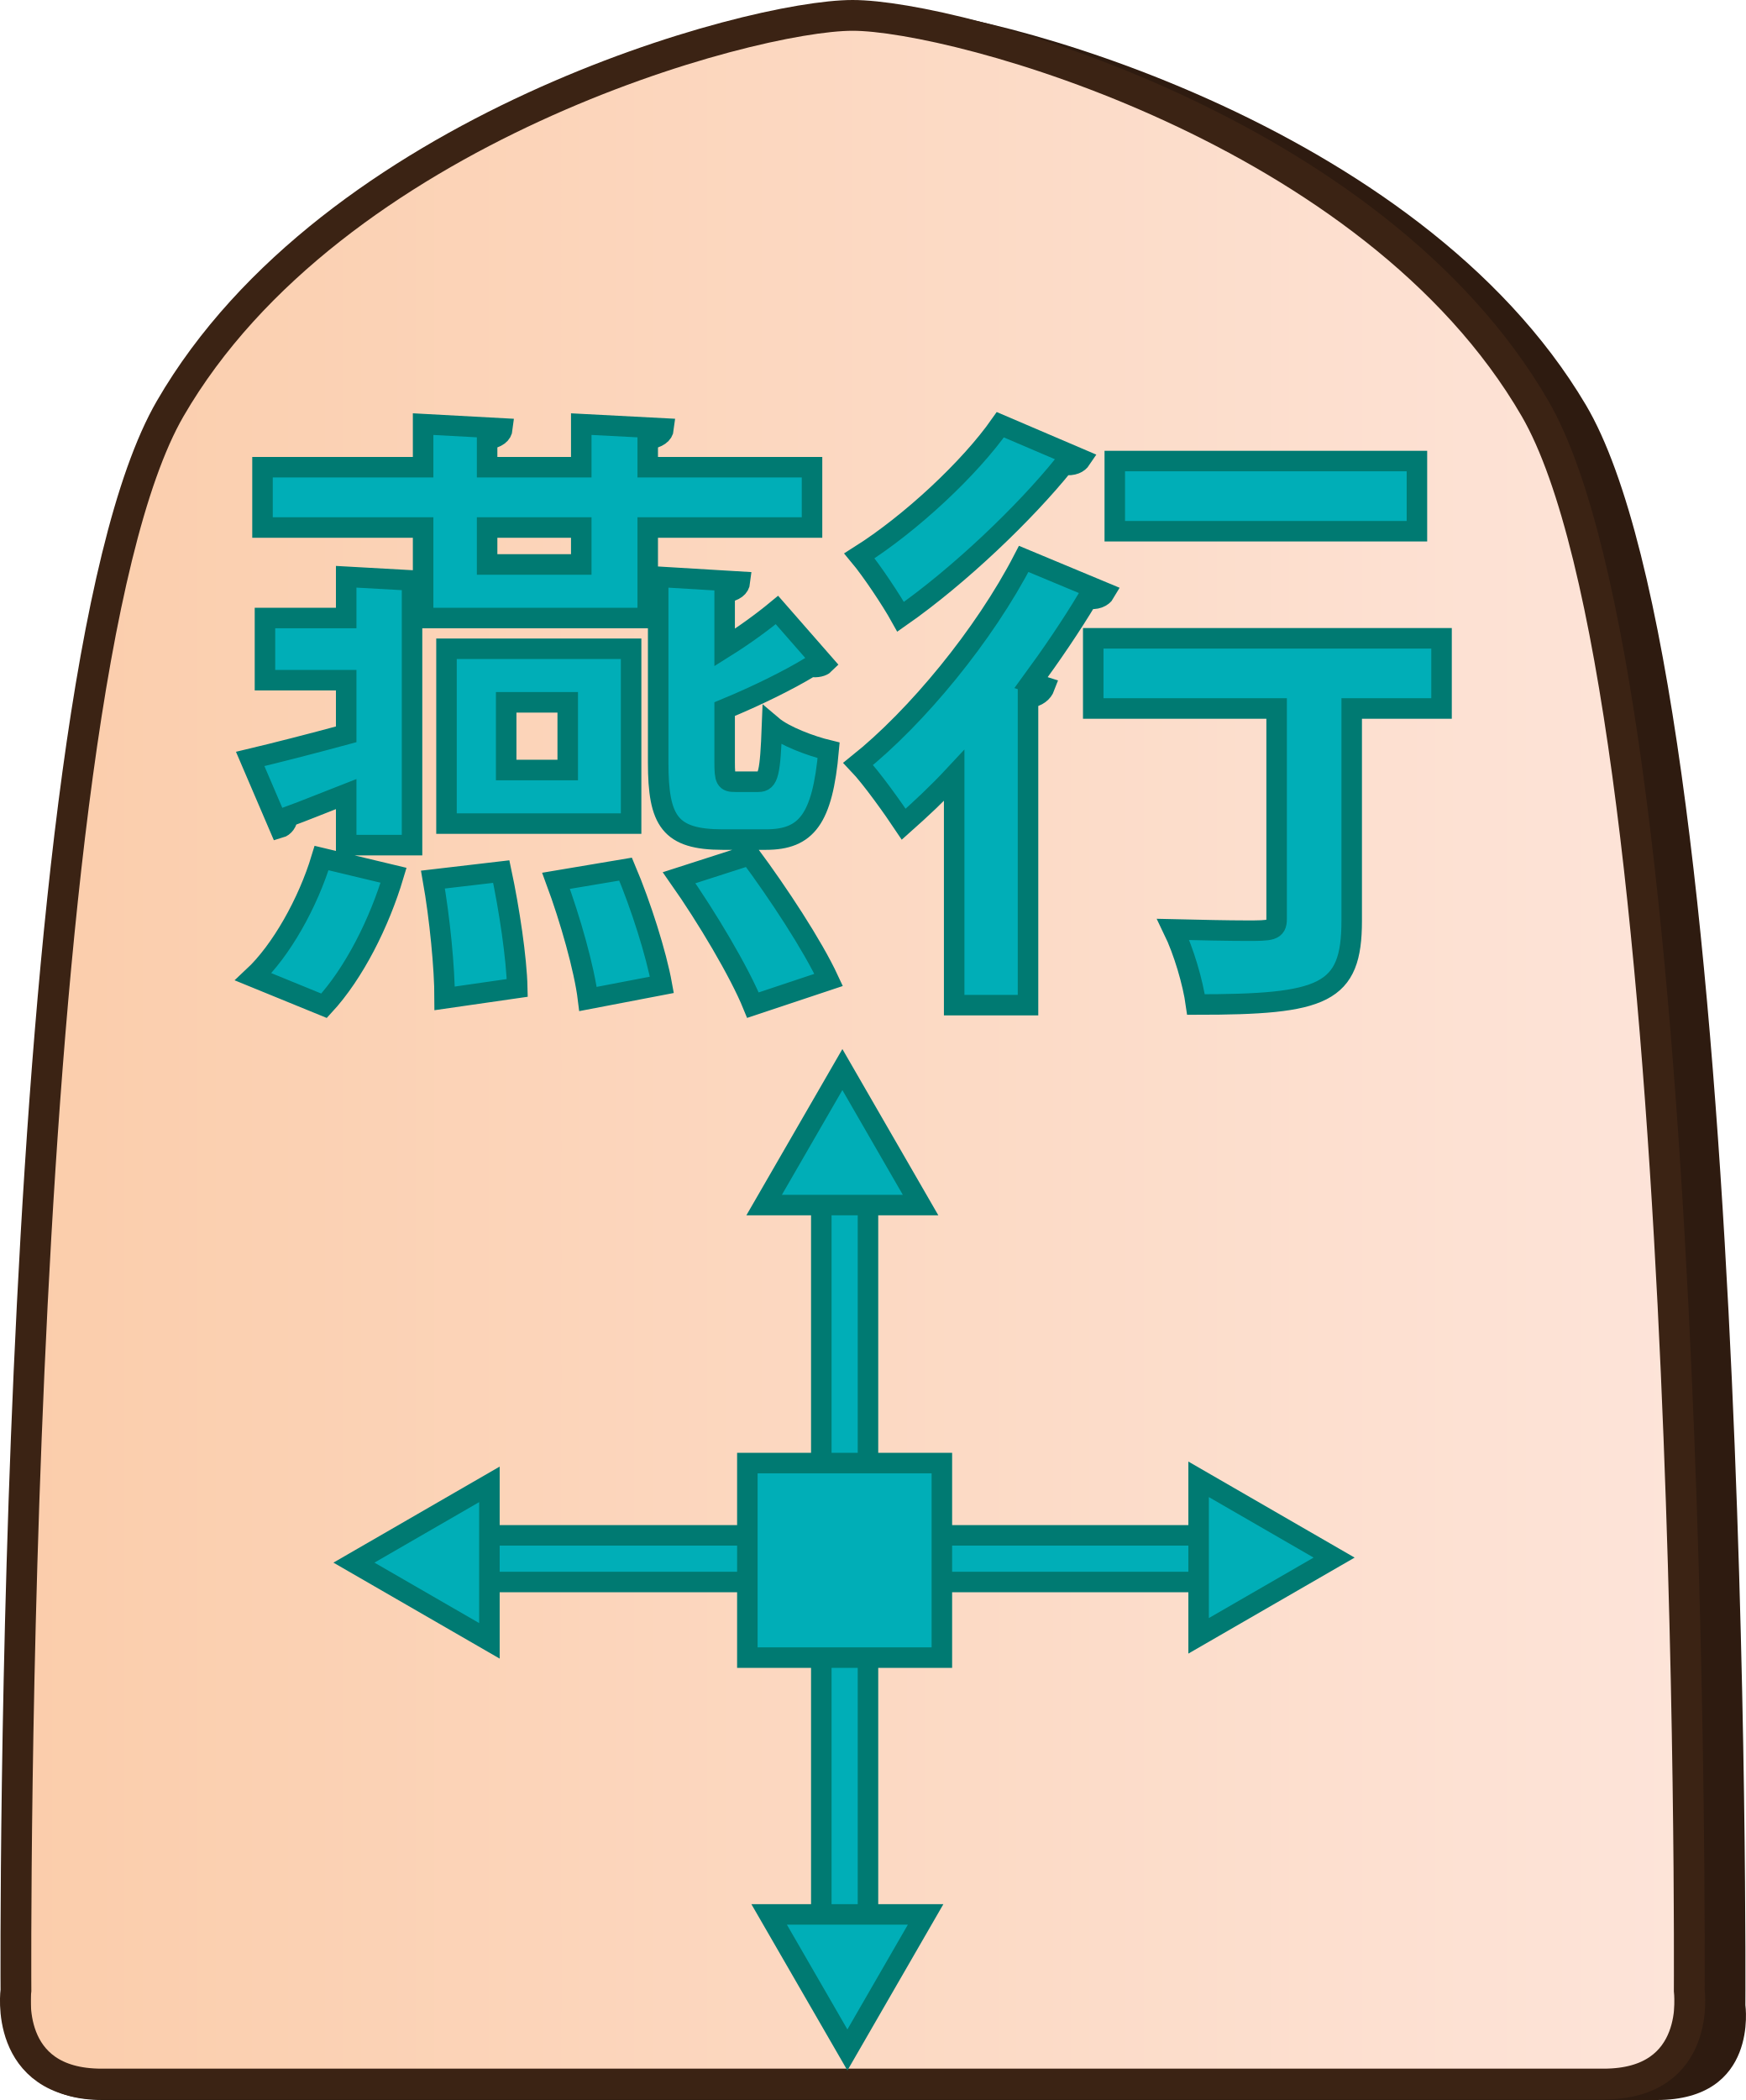
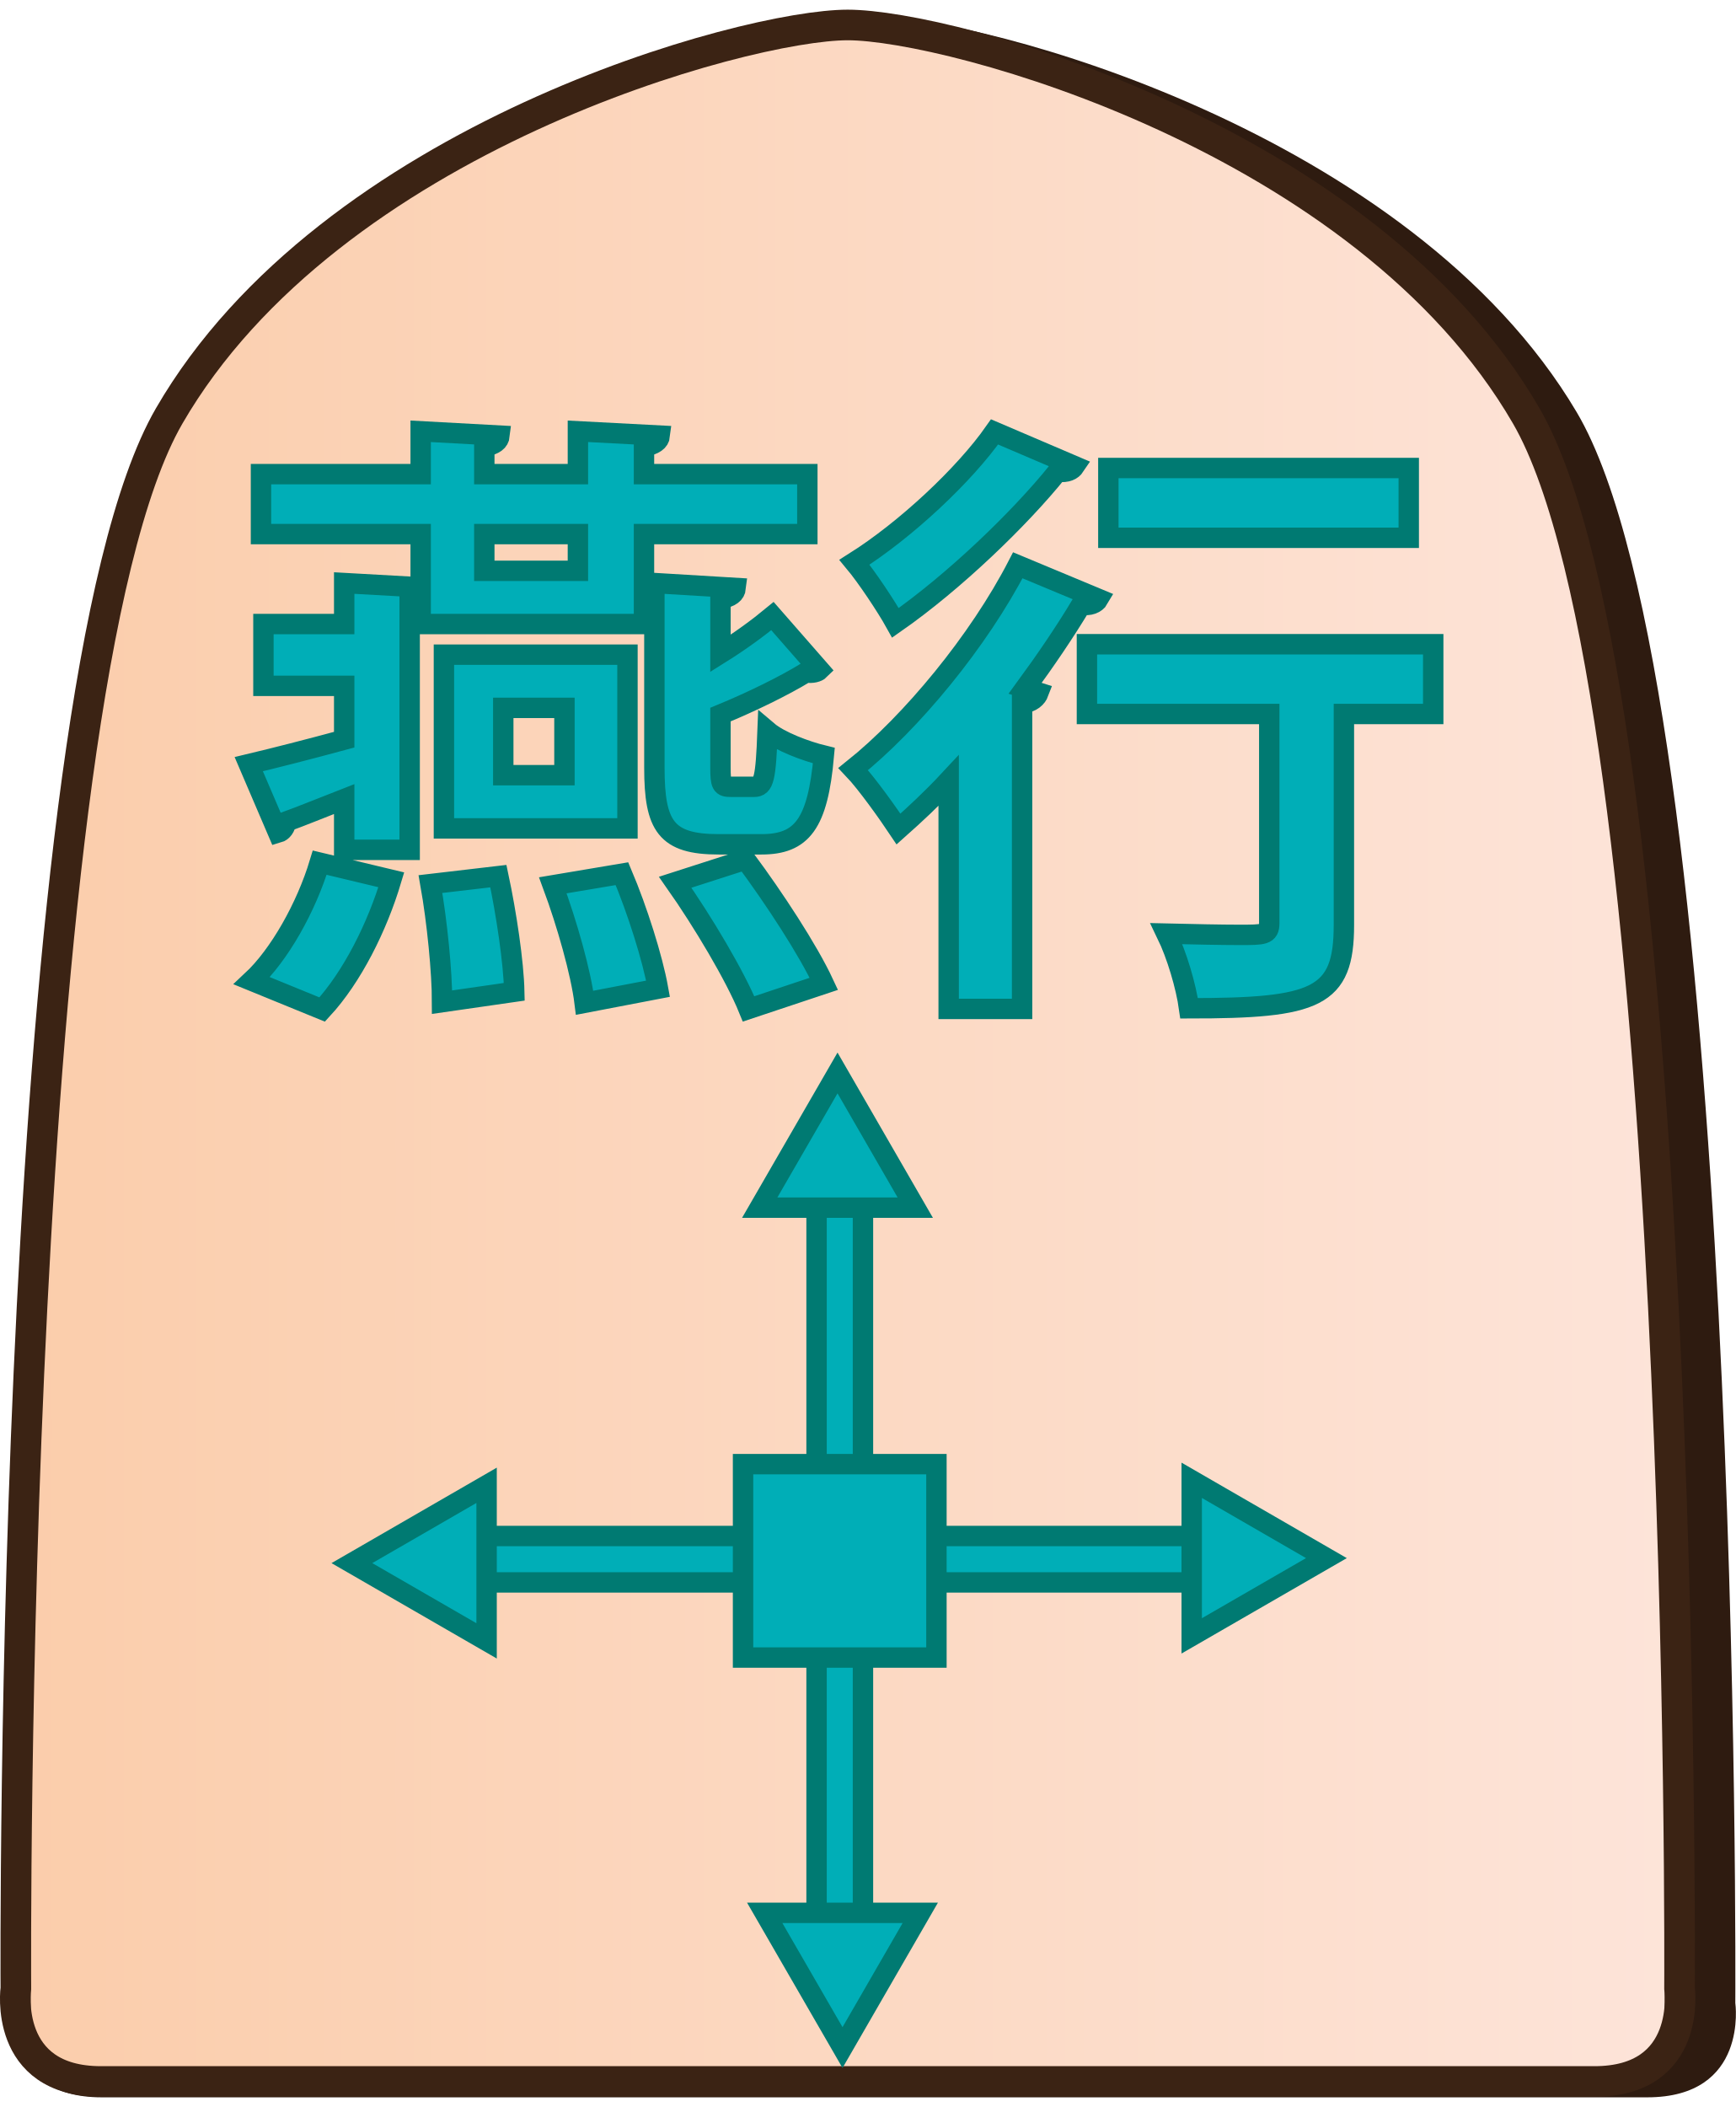
- <svg xmlns="http://www.w3.org/2000/svg" id="Layer_2" data-name="Layer 2" viewBox="0 0 340.48 409.43">
+ <svg xmlns="http://www.w3.org/2000/svg" id="Layer_2" data-name="Layer 2" width="337" height="409" viewBox="0 0 340.48 409.43">
  <defs>
    <style>
      .cls-1 {
        clip-path: url(#clippath-1);
      }

      .cls-2 {
        fill: #2e1b10;
      }

      .cls-3 {
        clip-path: url(#clippath);
      }

      .cls-4, .cls-5 {
        fill: none;
      }

      .cls-6 {
        fill: url(#linear-gradient);
      }

      .cls-6, .cls-7, .cls-5 {
        stroke-miterlimit: 10;
      }

      .cls-6, .cls-5 {
        stroke: #3b2314;
        stroke-width: 6px;
      }

      .cls-7 {
        fill: #00aeb7;
        stroke: #007a72;
        stroke-width: 4px;
      }
    </style>
    <clipPath id="clippath">
      <path id="Form_big" data-name="Form big" class="cls-5" d="M166.27,406.32h146.45c19.27,0,16.7-18.28,16.7-18.28,0,0,1.54-253.78-30.06-308.36C267.76,25.1,186.31,3,166.27,3S64.78,25.1,33.18,79.68C1.57,134.26,3.11,388.04,3.11,388.04c0,0-2.57,18.28,16.7,18.28H166.27Z" />
    </clipPath>
    <linearGradient id="linear-gradient" x1="12406.7" y1="-1253.84" x2="12733.24" y2="-1253.84" gradientTransform="translate(-12403.7 1466.5)" gradientUnits="userSpaceOnUse">
      <stop offset="0" stop-color="#fbcdab" />
      <stop offset="1" stop-color="#fde4d9" />
    </linearGradient>
    <clipPath id="clippath-1">
      <polygon class="cls-4" points="130.24 386.03 82.12 337.91 82.12 269.86 130.24 221.74 198.3 221.74 246.42 269.86 246.42 337.91 198.3 386.03 130.24 386.03" />
    </clipPath>
  </defs>
  <g id="Main_JAP_copy" data-name="Main JAP copy">
    <g id="north_big_jap_copy_38" data-name="north big jap copy 38">
      <path id="Shadow" class="cls-2" d="M171.52,409.43h151.56c19.94,0,17.28-18.5,17.28-18.5,0,0,1.6-256.77-31.11-311.99C276.55,23.73,192.26,1.36,171.52,1.36S66.49,23.73,33.78,78.94C1.08,134.16,2.67,390.93,2.67,390.93c0,0-2.66,18.5,17.28,18.5H171.52Z" />
      <g>
        <g class="cls-3">
          <rect id="Color_gradient" data-name="Color gradient" class="cls-6" x="3" y="-40.31" width="326.53" height="505.92" />
        </g>
        <path id="Form_big-2" data-name="Form big" class="cls-5" d="M166.27,406.32h146.45c19.27,0,16.7-18.28,16.7-18.28,0,0,1.54-253.78-30.06-308.36C267.76,25.1,186.31,3,166.27,3S64.78,25.1,33.18,79.68C1.57,134.26,3.11,388.04,3.11,388.04c0,0-2.57,18.28,16.7,18.28H166.27Z" />
      </g>
      <g id="Pieces_copy_74" data-name="Pieces copy 74">
        <g id="Gliding_Swallow_copy_33" data-name="Gliding Swallow copy 33">
          <g id="GS_move_copy_31" data-name="GS move copy 31">
            <g id="Lines">
              <g class="cls-1">
                <g>
                  <rect class="cls-7" x="82.84" y="299.34" width="163.75" height="9.1" />
                  <rect class="cls-7" x="160.16" y="221.7" width="9.1" height="164.36" />
                </g>
              </g>
            </g>
            <g id="Arrows_copy_61" data-name="Arrows copy 61">
              <polygon class="cls-7" points="95.44 319.91 69.02 304.66 95.44 289.4 95.44 319.91" />
              <polygon class="cls-7" points="180.5 373.25 165.25 399.67 149.99 373.25 180.5 373.25" />
              <polygon class="cls-7" points="233.74 288.42 260.16 303.68 233.74 318.93 233.74 288.42" />
              <polygon class="cls-7" points="149.01 234.95 164.27 208.53 179.52 234.95 149.01 234.95" />
            </g>
            <rect id="Center" class="cls-7" x="145.74" y="285.25" width="37.93" height="37.93" />
          </g>
          <g>
            <path class="cls-7" d="M126.31,120.49h-43.8v-5.88c-.48,.36-1.2,.6-2.16,.72v49.44h-12.84v-9.96c-4.32,1.68-8.4,3.36-11.4,4.44-.12,1.08-.72,1.92-1.56,2.16l-5.76-13.44c5.04-1.2,11.64-2.88,18.72-4.8v-10.56h-15.84v-12.12h15.84v-8.04l15,.84v-10.44h-31.32v-11.76h31.32v-8.4l15.48,.84c-.12,1.08-.96,1.8-3,2.16v5.4h18.36v-8.4l16.08,.84c-.12,1.08-1.08,1.8-3.12,2.16v5.4h32.04v11.76h-32.04v17.64Zm-49.56,50.16c-2.76,9.24-7.68,19.08-13.56,25.44l-13.8-5.64c5.4-5.04,10.68-14.4,13.32-23.16l14.04,3.36Zm9.96,24c0-5.88-.96-15.72-2.28-23.16l13.32-1.56c1.56,7.32,3,16.92,3.12,22.68l-14.16,2.04Zm36.36-34.08h-36v-34.08h36v34.08Zm-9.72-57.72h-18.36v7.2h18.36v-7.2Zm-14.64,34.08v13.2h12v-13.2h-12Zm15.96,57.84c-.72-5.88-3.48-15.6-6.24-23.04l13.56-2.28c3,7.08,6,16.56,7.08,22.56l-14.4,2.76Zm33.24-42.36c1.92,0,2.28-1.56,2.64-10.92,2.4,2.04,7.56,3.96,11.04,4.8-1.2,13.44-4.32,17.4-12.24,17.4h-8.4c-10.32,0-12.6-3.6-12.6-15v-36.24l15.96,.96c-.12,1.08-.96,1.8-3,2.16v10.68c3.84-2.4,7.44-5.04,10.2-7.32l9.24,10.56c-.36,.36-1.44,.72-2.64,.48-4.32,2.64-10.68,5.76-16.8,8.28v10.32c0,3.48,.24,3.84,2.04,3.84h4.56Zm-1.08,43.56c-2.64-6.48-9-17.16-14.4-24.84l13.8-4.44c5.52,7.44,12.24,17.64,15.36,24.36l-14.76,4.92Z" />
            <path class="cls-7" d="M186.07,151.21c-3.24,3.48-6.6,6.6-9.84,9.48-1.92-2.88-6.24-9-8.88-11.76,11.4-9.12,24.6-25.08,32.28-39.96l15.84,6.6c-.48,.84-1.8,1.44-3.36,1.08-3.24,5.4-7.08,11.04-11.04,16.44l2.64,.84c-.36,.96-1.32,1.92-3.24,2.16v59.88h-14.4v-44.76Zm24.72-61.68c-.48,.72-1.44,1.32-3.36,1.08-7.44,9.24-20.28,21.6-31.8,29.64-1.8-3.24-5.64-9-8.04-11.88,10.08-6.36,21.6-17.16,27.48-25.56l15.72,6.72Zm70.32,34.92v13.68h-17.52v41.4c0,14.28-5.4,16.32-30.36,16.32-.6-4.32-2.4-10.44-4.44-14.64,5.04,.12,10.8,.24,14.28,.24,4.8,0,5.88,0,5.88-2.28v-41.04h-35.76v-13.68h67.92Zm-4.8-34.56v13.68h-58.92v-13.68h58.92Z" />
          </g>
        </g>
      </g>
    </g>
  </g>
</svg>
